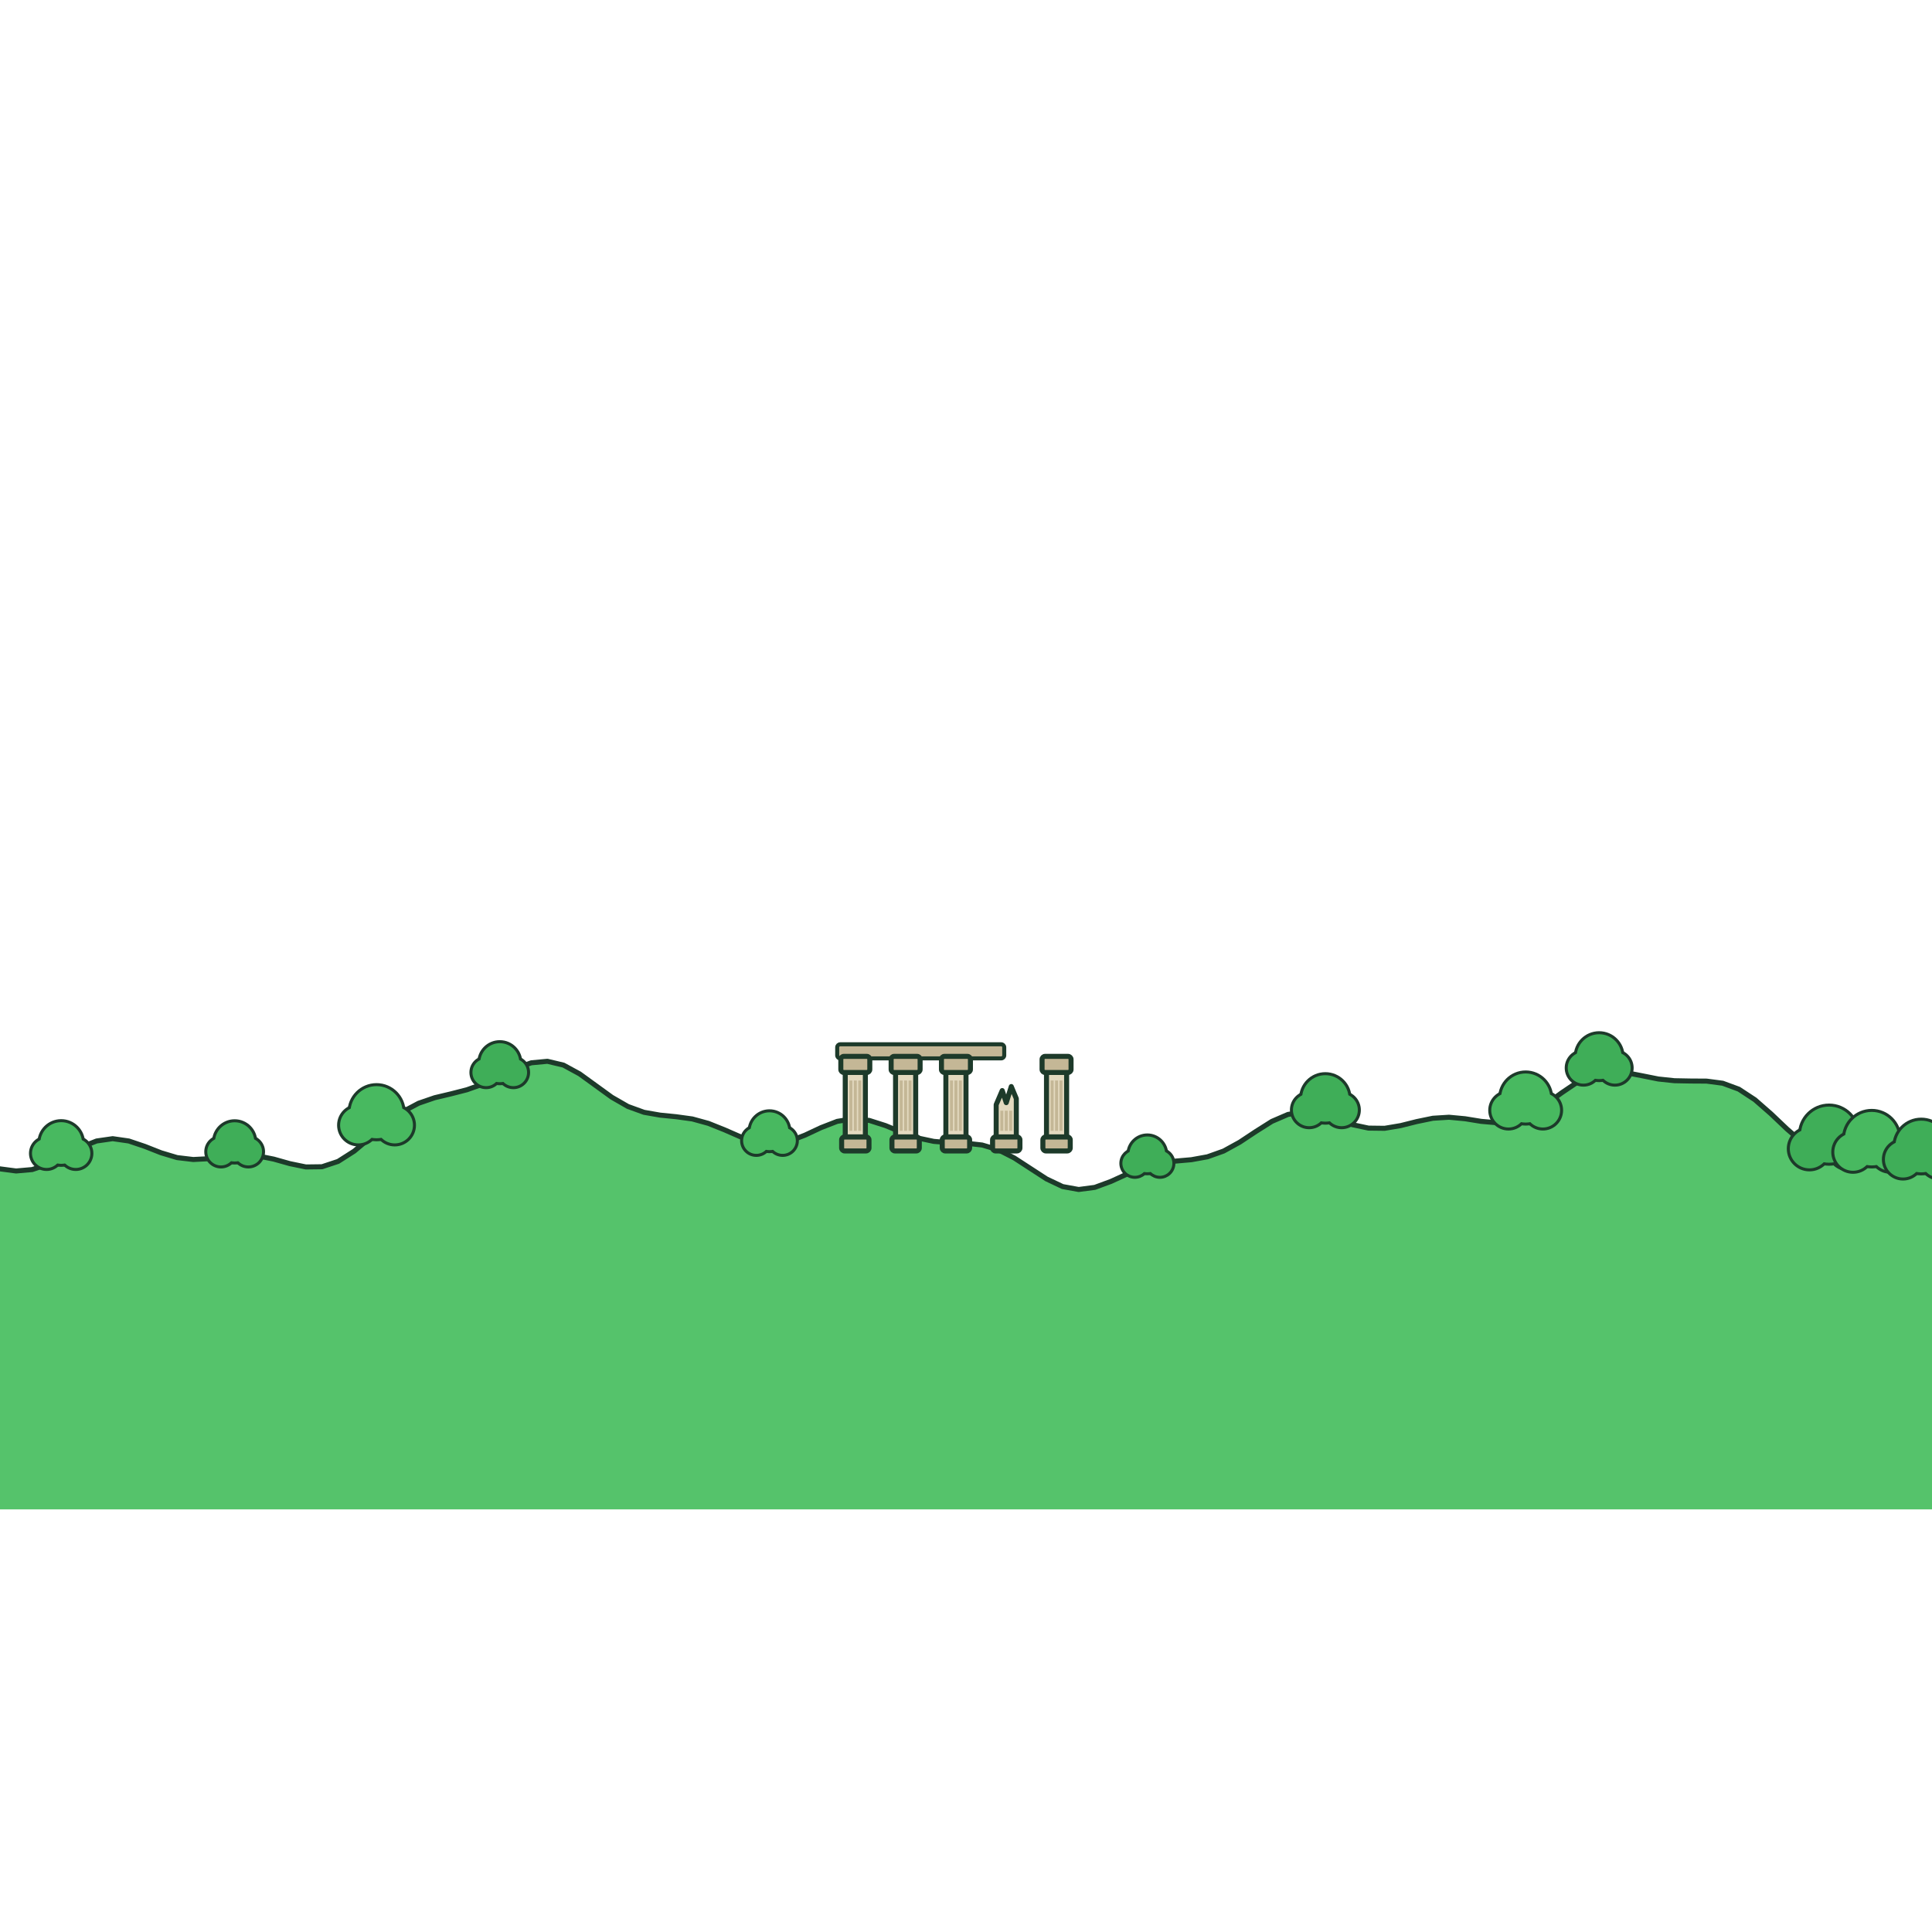
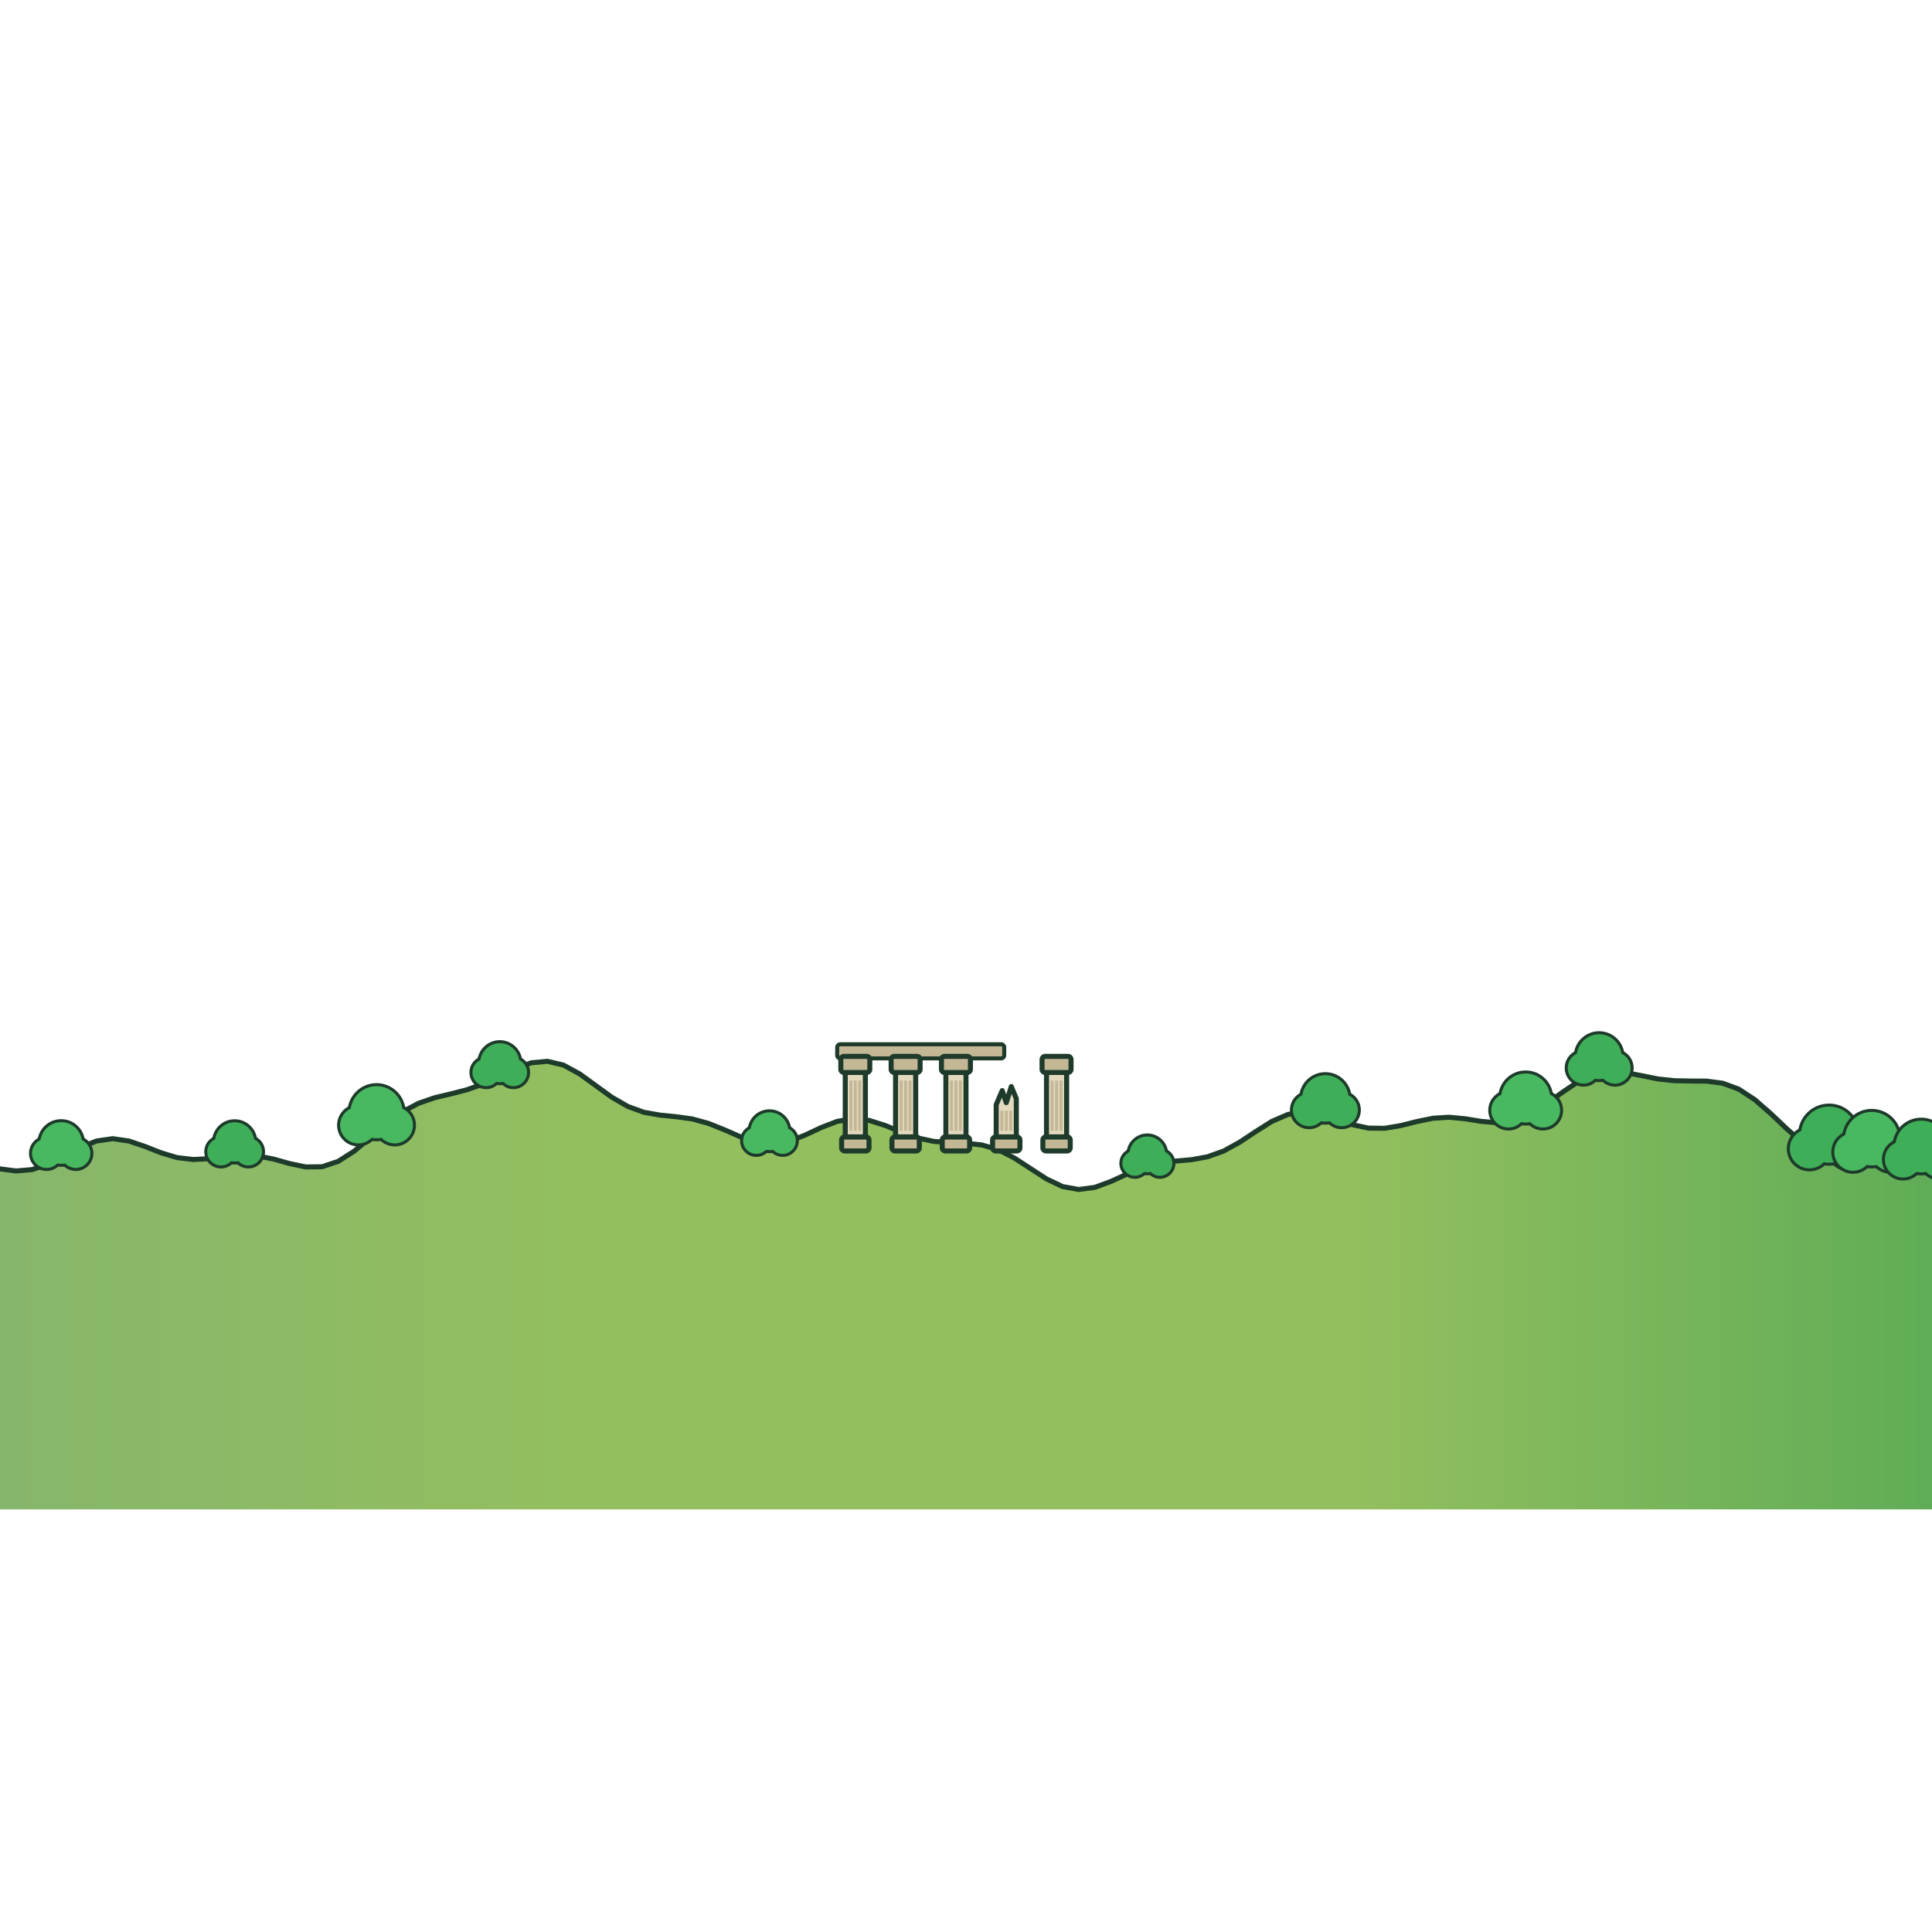
<svg xmlns="http://www.w3.org/2000/svg" width="1920" height="1920" viewBox="0 0 1920 1920">
  <defs>
    <clipPath id="frame">
      <rect width="1920" height="1080" />
    </clipPath>
  </defs>
  <g transform="translate(0 420)">
    <g clip-path="url(#frame)">
-       <path d="M0 1080 L0 741.6 L16 743.7 L32 742.3 L48 736.9 L64 728.8 L80 720.2 L96 713.9 L112 711.6 L128 713.9 L144 719.3 L160 725.6 L176 730.4 L192 732.3 L208 731.5 L224 729.4 L240 727.9 L256 728.7 L272 731.9 L288 736.4 L304 739.7 L320 739.5 L336 734.2 L352 724.0 L368 710.6 L384 696.8 L400 684.9 L416 676.4 L432 670.9 L448 667.1 L464 663.0 L480 657.3 L496 649.8 L512 642.0 L528 636.2 L544 634.7 L560 638.5 L576 647.2 L592 658.8 L608 670.4 L624 679.6 L640 685.4 L656 688.2 L672 689.8 L688 692.0 L704 696.4 L720 702.8 L736 709.8 L752 715.2 L768 717.0 L784 714.3 L800 708.1 L816 700.6 L832 694.4 L848 691.8 L864 693.5 L880 698.6 L896 705.2 L912 710.9 L928 714.3 L944 715.6 L960 716.1 L976 717.9 L992 722.6 L1008 730.8 L1024 741.2 L1040 751.6 L1056 759.2 L1072 762.1 L1088 760.0 L1104 754.1 L1120 746.8 L1136 740.3 L1152 736.1 L1168 733.9 L1184 732.5 L1200 729.6 L1216 723.9 L1232 715.1 L1248 704.5 L1264 694.4 L1280 687.5 L1296 685.1 L1312 687.2 L1328 692.3 L1344 697.7 L1360 701.1 L1376 701.3 L1392 698.6 L1408 694.6 L1424 691.3 L1440 690.3 L1456 691.8 L1472 694.4 L1488 695.8 L1504 693.9 L1520 687.7 L1536 677.7 L1552 666.0 L1568 655.2 L1584 647.9 L1600 644.9 L1616 646.0 L1632 649.1 L1648 652.3 L1664 654.0 L1680 654.3 L1696 654.4 L1712 656.5 L1728 662.4 L1744 672.9 L1760 686.9 L1776 702.1 L1792 715.9 L1808 725.8 L1824 731.1 L1840 732.6 L1856 732.3 L1872 732.3 L1888 734.2 L1904 737.8 L1920 741.6 L1920 1080 Z" fill="#55c36b" />
+       <defs>
+         <linearGradient id="hl" gradientUnits="userSpaceOnUse" x1="0" y1="0" x2="1920" y2="0">
+           <stop offset="0" stop-color="#86b66c" />
+           <stop offset="0.3" stop-color="#93bf5e" />
+           <stop offset="0.7" stop-color="#93bf5e" />
+           <stop offset="1" stop-color="#60ad57" />
+         </linearGradient>
+       </defs>
+       <path d="M0 1080 L0 741.6 L16 743.7 L32 742.3 L48 736.9 L64 728.8 L80 720.2 L96 713.9 L112 711.6 L128 713.9 L144 719.3 L160 725.6 L176 730.4 L192 732.3 L208 731.5 L224 729.4 L240 727.9 L256 728.7 L272 731.9 L288 736.4 L304 739.7 L320 739.5 L336 734.2 L352 724.0 L368 710.6 L384 696.8 L400 684.9 L416 676.4 L432 670.9 L448 667.1 L464 663.0 L480 657.3 L496 649.8 L512 642.0 L528 636.2 L544 634.7 L560 638.5 L576 647.2 L592 658.8 L608 670.4 L624 679.6 L640 685.4 L656 688.2 L672 689.8 L688 692.0 L704 696.4 L720 702.8 L736 709.8 L752 715.2 L768 717.0 L784 714.3 L800 708.1 L816 700.6 L832 694.4 L848 691.8 L864 693.5 L880 698.6 L896 705.2 L912 710.9 L928 714.3 L944 715.6 L960 716.1 L976 717.9 L992 722.6 L1008 730.8 L1024 741.2 L1040 751.6 L1056 759.2 L1072 762.1 L1088 760.0 L1104 754.1 L1120 746.8 L1136 740.3 L1152 736.1 L1168 733.9 L1184 732.5 L1200 729.6 L1216 723.9 L1232 715.1 L1248 704.5 L1264 694.4 L1280 687.5 L1296 685.1 L1312 687.2 L1328 692.3 L1344 697.7 L1360 701.1 L1376 701.3 L1392 698.6 L1408 694.6 L1424 691.3 L1440 690.3 L1456 691.8 L1472 694.4 L1488 695.8 L1504 693.9 L1520 687.7 L1536 677.7 L1552 666.0 L1568 655.2 L1584 647.9 L1600 644.9 L1616 646.0 L1632 649.1 L1648 652.3 L1664 654.0 L1680 654.3 L1696 654.4 L1712 656.5 L1728 662.4 L1744 672.9 L1760 686.9 L1776 702.1 L1792 715.9 L1808 725.8 L1824 731.1 L1840 732.6 L1856 732.3 L1872 732.3 L1888 734.2 L1904 737.8 L1920 741.6 L1920 1080 Z" fill="url(#hl)" />
      <path d="M-16 737.8 L0 741.6 L16 743.7 L32 742.3 L48 736.9 L64 728.8 L80 720.2 L96 713.9 L112 711.6 L128 713.9 L144 719.3 L160 725.6 L176 730.4 L192 732.3 L208 731.5 L224 729.4 L240 727.9 L256 728.7 L272 731.9 L288 736.4 L304 739.7 L320 739.5 L336 734.2 L352 724.0 L368 710.6 L384 696.8 L400 684.9 L416 676.4 L432 670.9 L448 667.1 L464 663.0 L480 657.3 L496 649.8 L512 642.0 L528 636.2 L544 634.7 L560 638.5 L576 647.2 L592 658.8 L608 670.4 L624 679.6 L640 685.4 L656 688.2 L672 689.8 L688 692.0 L704 696.4 L720 702.8 L736 709.8 L752 715.2 L768 717.0 L784 714.3 L800 708.1 L816 700.6 L832 694.4 L848 691.8 L864 693.5 L880 698.6 L896 705.2 L912 710.9 L928 714.3 L944 715.6 L960 716.1 L976 717.9 L992 722.6 L1008 730.8 L1024 741.2 L1040 751.6 L1056 759.2 L1072 762.1 L1088 760.0 L1104 754.1 L1120 746.8 L1136 740.3 L1152 736.1 L1168 733.9 L1184 732.5 L1200 729.6 L1216 723.9 L1232 715.1 L1248 704.5 L1264 694.4 L1280 687.5 L1296 685.1 L1312 687.2 L1328 692.3 L1344 697.7 L1360 701.1 L1376 701.3 L1392 698.6 L1408 694.6 L1424 691.3 L1440 690.3 L1456 691.8 L1472 694.4 L1488 695.8 L1504 693.9 L1520 687.7 L1536 677.7 L1552 666.0 L1568 655.2 L1584 647.9 L1600 644.9 L1616 646.0 L1632 649.1 L1648 652.3 L1664 654.0 L1680 654.3 L1696 654.4 L1712 656.5 L1728 662.4 L1744 672.9 L1760 686.9 L1776 702.1 L1792 715.9 L1808 725.8 L1824 731.1 L1840 732.6 L1856 732.3 L1872 732.3 L1888 734.2 L1904 737.8 L1920 741.6 L1936 743.7" fill="none" stroke="#1d3a2a" stroke-width="5" stroke-linejoin="round" />
      <circle cx="60.8" cy="715.9" r="20.7" fill="#48b960" stroke="#1d3a2a" stroke-width="6" />
      <circle cx="46.3" cy="726.2" r="14.5" fill="#48b960" stroke="#1d3a2a" stroke-width="6" />
      <circle cx="75.3" cy="726.2" r="14.5" fill="#48b960" stroke="#1d3a2a" stroke-width="6" />
      <circle cx="60.8" cy="715.9" r="20.7" fill="#48b960" />
      <circle cx="46.3" cy="726.2" r="14.5" fill="#48b960" />
      <circle cx="75.3" cy="726.2" r="14.5" fill="#48b960" />
      <circle cx="233.2" cy="714.8" r="19.5" fill="#3fae58" stroke="#1d3a2a" stroke-width="6" />
      <circle cx="219.6" cy="724.6" r="13.6" fill="#3fae58" stroke="#1d3a2a" stroke-width="6" />
      <circle cx="246.8" cy="724.6" r="13.6" fill="#3fae58" stroke="#1d3a2a" stroke-width="6" />
      <circle cx="233.2" cy="714.8" r="19.5" fill="#3fae58" />
      <circle cx="219.6" cy="724.6" r="13.6" fill="#3fae58" />
      <circle cx="246.8" cy="724.6" r="13.6" fill="#3fae58" />
      <circle cx="374.2" cy="685.3" r="25.9" fill="#48b960" stroke="#1d3a2a" stroke-width="6" />
      <circle cx="356.1" cy="698.2" r="18.1" fill="#48b960" stroke="#1d3a2a" stroke-width="6" />
      <circle cx="392.3" cy="698.2" r="18.1" fill="#48b960" stroke="#1d3a2a" stroke-width="6" />
      <circle cx="374.2" cy="685.3" r="25.9" fill="#48b960" />
      <circle cx="356.1" cy="698.2" r="18.1" fill="#48b960" />
      <circle cx="392.3" cy="698.2" r="18.1" fill="#48b960" />
      <circle cx="496.7" cy="636.1" r="19.4" fill="#3fae58" stroke="#1d3a2a" stroke-width="6" />
      <circle cx="483.1" cy="645.8" r="13.6" fill="#3fae58" stroke="#1d3a2a" stroke-width="6" />
      <circle cx="510.2" cy="645.8" r="13.6" fill="#3fae58" stroke="#1d3a2a" stroke-width="6" />
      <circle cx="496.7" cy="636.1" r="19.4" fill="#3fae58" />
      <circle cx="483.1" cy="645.8" r="13.6" fill="#3fae58" />
      <circle cx="510.2" cy="645.8" r="13.6" fill="#3fae58" />
      <circle cx="764.7" cy="704.2" r="18.8" fill="#48b960" stroke="#1d3a2a" stroke-width="6" />
      <circle cx="751.6" cy="713.6" r="13.1" fill="#48b960" stroke="#1d3a2a" stroke-width="6" />
      <circle cx="777.8" cy="713.6" r="13.1" fill="#48b960" stroke="#1d3a2a" stroke-width="6" />
      <circle cx="764.7" cy="704.2" r="18.8" fill="#48b960" />
      <circle cx="751.6" cy="713.6" r="13.1" fill="#48b960" />
      <circle cx="777.8" cy="713.6" r="13.1" fill="#48b960" />
      <circle cx="1140.2" cy="727.2" r="17.8" fill="#3fae58" stroke="#1d3a2a" stroke-width="6" />
      <circle cx="1127.8" cy="736.1" r="12.4" fill="#3fae58" stroke="#1d3a2a" stroke-width="6" />
      <circle cx="1152.7" cy="736.1" r="12.4" fill="#3fae58" stroke="#1d3a2a" stroke-width="6" />
      <circle cx="1140.2" cy="727.2" r="17.8" fill="#3fae58" />
      <circle cx="1127.8" cy="736.1" r="12.4" fill="#3fae58" />
      <circle cx="1152.7" cy="736.1" r="12.4" fill="#3fae58" />
      <circle cx="1317.1" cy="671.6" r="23.1" fill="#3fae58" stroke="#1d3a2a" stroke-width="6" />
      <circle cx="1301.0" cy="683.1" r="16.1" fill="#3fae58" stroke="#1d3a2a" stroke-width="6" />
      <circle cx="1333.3" cy="683.1" r="16.1" fill="#3fae58" stroke="#1d3a2a" stroke-width="6" />
      <circle cx="1317.1" cy="671.6" r="23.1" fill="#3fae58" />
      <circle cx="1301.0" cy="683.1" r="16.1" fill="#3fae58" />
      <circle cx="1333.3" cy="683.1" r="16.1" fill="#3fae58" />
      <circle cx="1516.2" cy="671.2" r="24.4" fill="#48b960" stroke="#1d3a2a" stroke-width="6" />
      <circle cx="1499.1" cy="683.4" r="17.1" fill="#48b960" stroke="#1d3a2a" stroke-width="6" />
      <circle cx="1533.3" cy="683.4" r="17.1" fill="#48b960" stroke="#1d3a2a" stroke-width="6" />
      <circle cx="1516.2" cy="671.2" r="24.4" fill="#48b960" />
      <circle cx="1499.1" cy="683.4" r="17.1" fill="#48b960" />
      <circle cx="1533.3" cy="683.4" r="17.1" fill="#48b960" />
      <circle cx="1589.2" cy="630.1" r="22.3" fill="#3fae58" stroke="#1d3a2a" stroke-width="6" />
      <circle cx="1573.6" cy="641.3" r="15.6" fill="#3fae58" stroke="#1d3a2a" stroke-width="6" />
      <circle cx="1604.9" cy="641.3" r="15.6" fill="#3fae58" stroke="#1d3a2a" stroke-width="6" />
      <circle cx="1589.2" cy="630.1" r="22.3" fill="#3fae58" />
      <circle cx="1573.6" cy="641.3" r="15.6" fill="#3fae58" />
      <circle cx="1604.9" cy="641.3" r="15.6" fill="#3fae58" />
      <circle cx="1817.7" cy="707.6" r="27.9" fill="#3fae58" stroke="#1d3a2a" stroke-width="6" />
      <circle cx="1798.2" cy="721.6" r="19.5" fill="#3fae58" stroke="#1d3a2a" stroke-width="6" />
      <circle cx="1837.3" cy="721.6" r="19.5" fill="#3fae58" stroke="#1d3a2a" stroke-width="6" />
      <circle cx="1817.7" cy="707.6" r="27.9" fill="#3fae58" />
      <circle cx="1798.2" cy="721.6" r="19.5" fill="#3fae58" />
      <circle cx="1837.3" cy="721.6" r="19.5" fill="#3fae58" />
      <circle cx="1860.1" cy="711.6" r="26.6" fill="#48b960" stroke="#1d3a2a" stroke-width="6" />
      <circle cx="1841.5" cy="724.9" r="18.6" fill="#48b960" stroke="#1d3a2a" stroke-width="6" />
      <circle cx="1878.7" cy="724.9" r="18.6" fill="#48b960" stroke="#1d3a2a" stroke-width="6" />
      <circle cx="1860.1" cy="711.6" r="26.6" fill="#48b960" />
      <circle cx="1841.5" cy="724.9" r="18.6" fill="#48b960" />
      <circle cx="1878.7" cy="724.9" r="18.6" fill="#48b960" />
      <circle cx="1909.3" cy="719.4" r="25.7" fill="#3fae58" stroke="#1d3a2a" stroke-width="6" />
      <circle cx="1891.2" cy="732.2" r="18.0" fill="#3fae58" stroke="#1d3a2a" stroke-width="6" />
      <circle cx="1927.3" cy="732.2" r="18.0" fill="#3fae58" stroke="#1d3a2a" stroke-width="6" />
      <circle cx="1909.3" cy="719.4" r="25.7" fill="#3fae58" />
      <circle cx="1891.2" cy="732.2" r="18.0" fill="#3fae58" />
      <circle cx="1927.3" cy="732.2" r="18.0" fill="#3fae58" />
      <rect x="832.0" y="617.8" width="166" height="14" rx="3" fill="#c4b796" stroke="#1d3a2a" stroke-width="4" />
      <rect x="836.4" y="709.8" width="27.2" height="14" rx="3" fill="#c4b796" stroke="#1d3a2a" stroke-width="5" />
      <rect x="840.0" y="643.8" width="20.0" height="66.0" fill="#e3d9bf" stroke="#1d3a2a" stroke-width="5" />
      <rect x="835.6" y="629.8" width="28.8" height="16" rx="3" fill="#c4b796" stroke="#1d3a2a" stroke-width="5" />
      <line x1="845.6" y1="703.8" x2="845.6" y2="653.8" stroke="#c4b796" stroke-width="3" />
      <line x1="850.0" y1="703.8" x2="850.0" y2="653.8" stroke="#c4b796" stroke-width="3" />
      <line x1="854.4" y1="703.8" x2="854.4" y2="653.8" stroke="#c4b796" stroke-width="3" />
      <rect x="886.4" y="709.8" width="27.2" height="14" rx="3" fill="#c4b796" stroke="#1d3a2a" stroke-width="5" />
      <rect x="890.0" y="643.8" width="20.0" height="66.0" fill="#e3d9bf" stroke="#1d3a2a" stroke-width="5" />
      <rect x="885.6" y="629.8" width="28.8" height="16" rx="3" fill="#c4b796" stroke="#1d3a2a" stroke-width="5" />
      <line x1="895.6" y1="703.8" x2="895.6" y2="653.8" stroke="#c4b796" stroke-width="3" />
      <line x1="900.0" y1="703.8" x2="900.0" y2="653.8" stroke="#c4b796" stroke-width="3" />
      <line x1="904.4" y1="703.8" x2="904.4" y2="653.8" stroke="#c4b796" stroke-width="3" />
      <rect x="936.4" y="709.8" width="27.2" height="14" rx="3" fill="#c4b796" stroke="#1d3a2a" stroke-width="5" />
      <rect x="940.0" y="643.8" width="20.0" height="66.0" fill="#e3d9bf" stroke="#1d3a2a" stroke-width="5" />
      <rect x="935.6" y="629.8" width="28.8" height="16" rx="3" fill="#c4b796" stroke="#1d3a2a" stroke-width="5" />
      <line x1="945.6" y1="703.8" x2="945.6" y2="653.8" stroke="#c4b796" stroke-width="3" />
      <line x1="950.0" y1="703.8" x2="950.0" y2="653.8" stroke="#c4b796" stroke-width="3" />
      <line x1="954.4" y1="703.8" x2="954.4" y2="653.8" stroke="#c4b796" stroke-width="3" />
      <rect x="986.4" y="709.8" width="27.2" height="14" rx="3" fill="#c4b796" stroke="#1d3a2a" stroke-width="5" />
      <path d="M990.0 709.8 L990.0 677.8 L996.0 663.8 L1000.0 675.8 L1005.0 659.8 L1010.0 671.8 L1010.0 709.8 Z" fill="#e3d9bf" stroke="#1d3a2a" stroke-width="5" stroke-linejoin="round" />
      <line x1="995.6" y1="703.8" x2="995.6" y2="683.8" stroke="#c4b796" stroke-width="3" />
      <line x1="1000.0" y1="703.8" x2="1000.0" y2="683.8" stroke="#c4b796" stroke-width="3" />
      <line x1="1004.4" y1="703.8" x2="1004.4" y2="683.8" stroke="#c4b796" stroke-width="3" />
      <rect x="1036.4" y="709.8" width="27.2" height="14" rx="3" fill="#c4b796" stroke="#1d3a2a" stroke-width="5" />
      <rect x="1040.0" y="643.8" width="20.0" height="66.0" fill="#e3d9bf" stroke="#1d3a2a" stroke-width="5" />
      <rect x="1035.6" y="629.8" width="28.8" height="16" rx="3" fill="#c4b796" stroke="#1d3a2a" stroke-width="5" />
      <line x1="1045.6" y1="703.8" x2="1045.6" y2="653.8" stroke="#c4b796" stroke-width="3" />
      <line x1="1050.0" y1="703.8" x2="1050.0" y2="653.8" stroke="#c4b796" stroke-width="3" />
      <line x1="1054.4" y1="703.8" x2="1054.4" y2="653.8" stroke="#c4b796" stroke-width="3" />
    </g>
  </g>
</svg>
